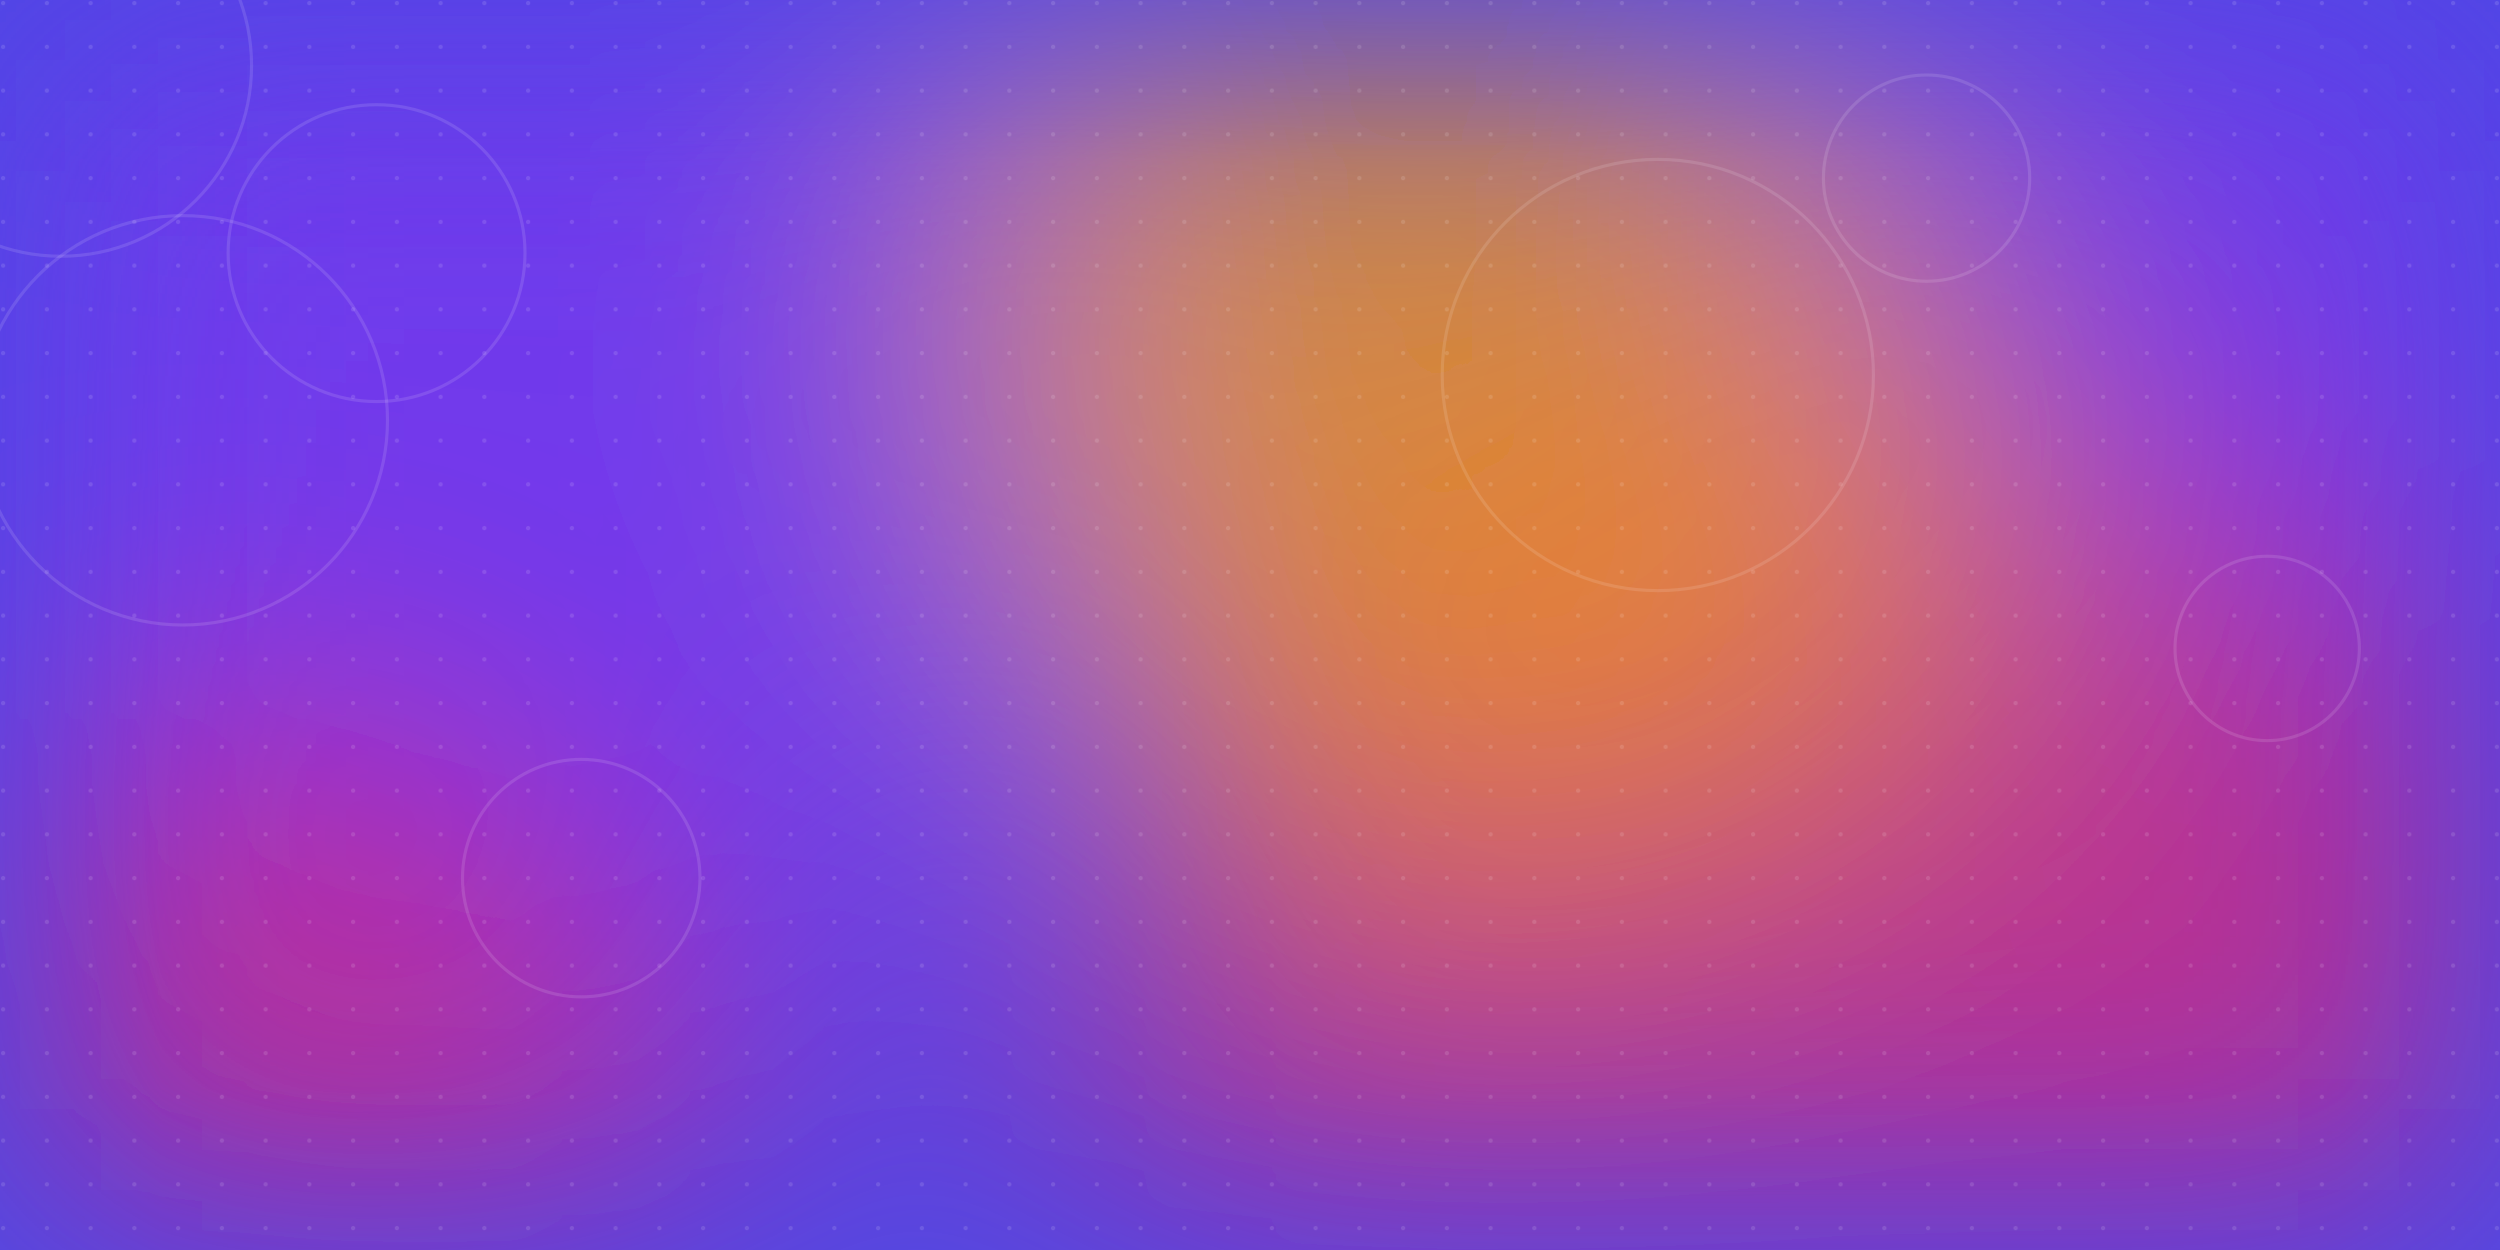
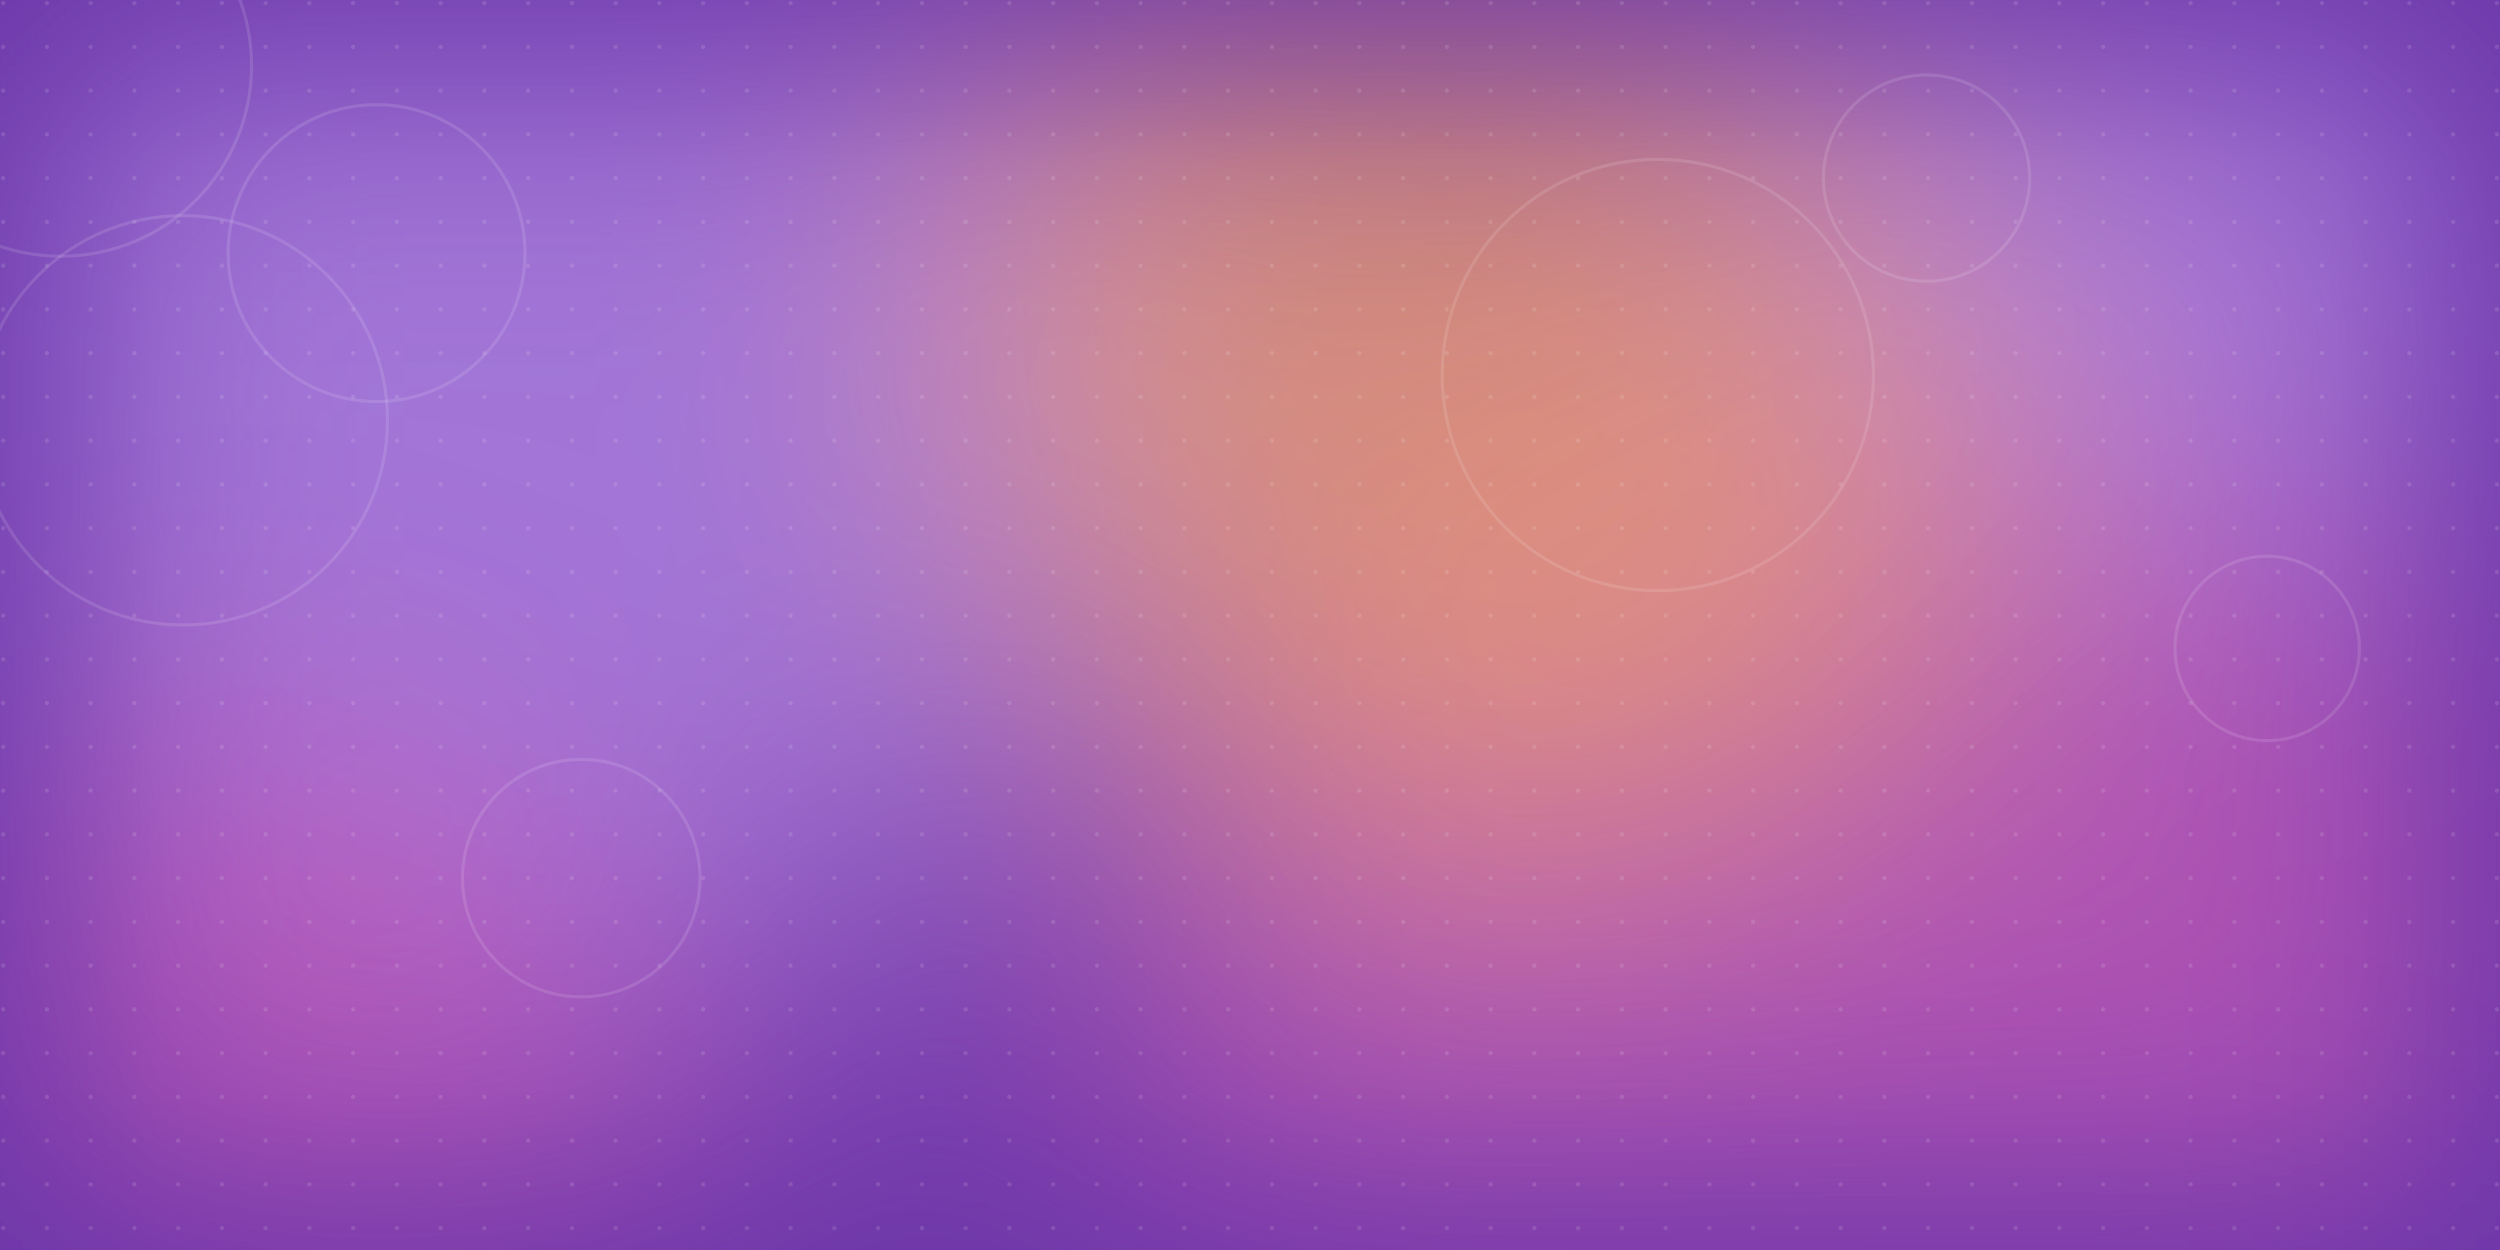
<svg xmlns="http://www.w3.org/2000/svg" width="1600" height="800" viewBox="0 0 1600 800" preserveAspectRatio="xMidYMid slice">
  <defs>
    <filter id="b" x="-50%" y="-50%" width="200%" height="200%">
      <feGaussianBlur stdDeviation="110" />
    </filter>
    <pattern id="d" width="28" height="28" patternUnits="userSpaceOnUse">
      <circle cx="2" cy="2" r="1.4" fill="#fff" fill-opacity="0.12" />
    </pattern>
  </defs>
-   <rect width="1600" height="800" fill="#4f46e5" />
+   <rect width="1600" height="800" fill="#6a35a8" />
  <g filter="url(#b)">
-     <circle cx="320" cy="229" r="420" fill="#7c3aed" opacity="0.75" />
-     <circle cx="1178" cy="675" r="480" fill="#db2777" opacity="0.75" />
-     <circle cx="965" cy="201" r="360" fill="#f59e0b" opacity="0.75" />
-     <circle cx="1460" cy="60" r="300" fill="#7c3aed" opacity="0.75" />
-     <circle cx="136" cy="796" r="340" fill="#db2777" opacity="0.75" />
+     <circle cx="320" cy="229" r="420" fill="#b48ae6" opacity="0.75" />
+     <circle cx="1178" cy="675" r="480" fill="#c45bb8" opacity="0.75" />
+     <circle cx="965" cy="201" r="360" fill="#f0a46e" opacity="0.75" />
+     <circle cx="1460" cy="60" r="300" fill="#b48ae6" opacity="0.75" />
+     <circle cx="136" cy="796" r="340" fill="#c45bb8" opacity="0.75" />
  </g>
  <rect width="1600" height="800" fill="url(#d)" />
  <circle cx="1233" cy="114" r="66" fill="none" stroke="#fff" stroke-opacity="0.12" stroke-width="2" />
  <circle cx="372" cy="562" r="76" fill="none" stroke="#fff" stroke-opacity="0.12" stroke-width="2" />
  <circle cx="117" cy="269" r="131" fill="none" stroke="#fff" stroke-opacity="0.12" stroke-width="2" />
  <circle cx="39" cy="42" r="122" fill="none" stroke="#fff" stroke-opacity="0.12" stroke-width="2" />
  <circle cx="1061" cy="240" r="138" fill="none" stroke="#fff" stroke-opacity="0.12" stroke-width="2" />
  <circle cx="1451" cy="415" r="59" fill="none" stroke="#fff" stroke-opacity="0.12" stroke-width="2" />
  <circle cx="241" cy="162" r="95" fill="none" stroke="#fff" stroke-opacity="0.12" stroke-width="2" />
</svg>
